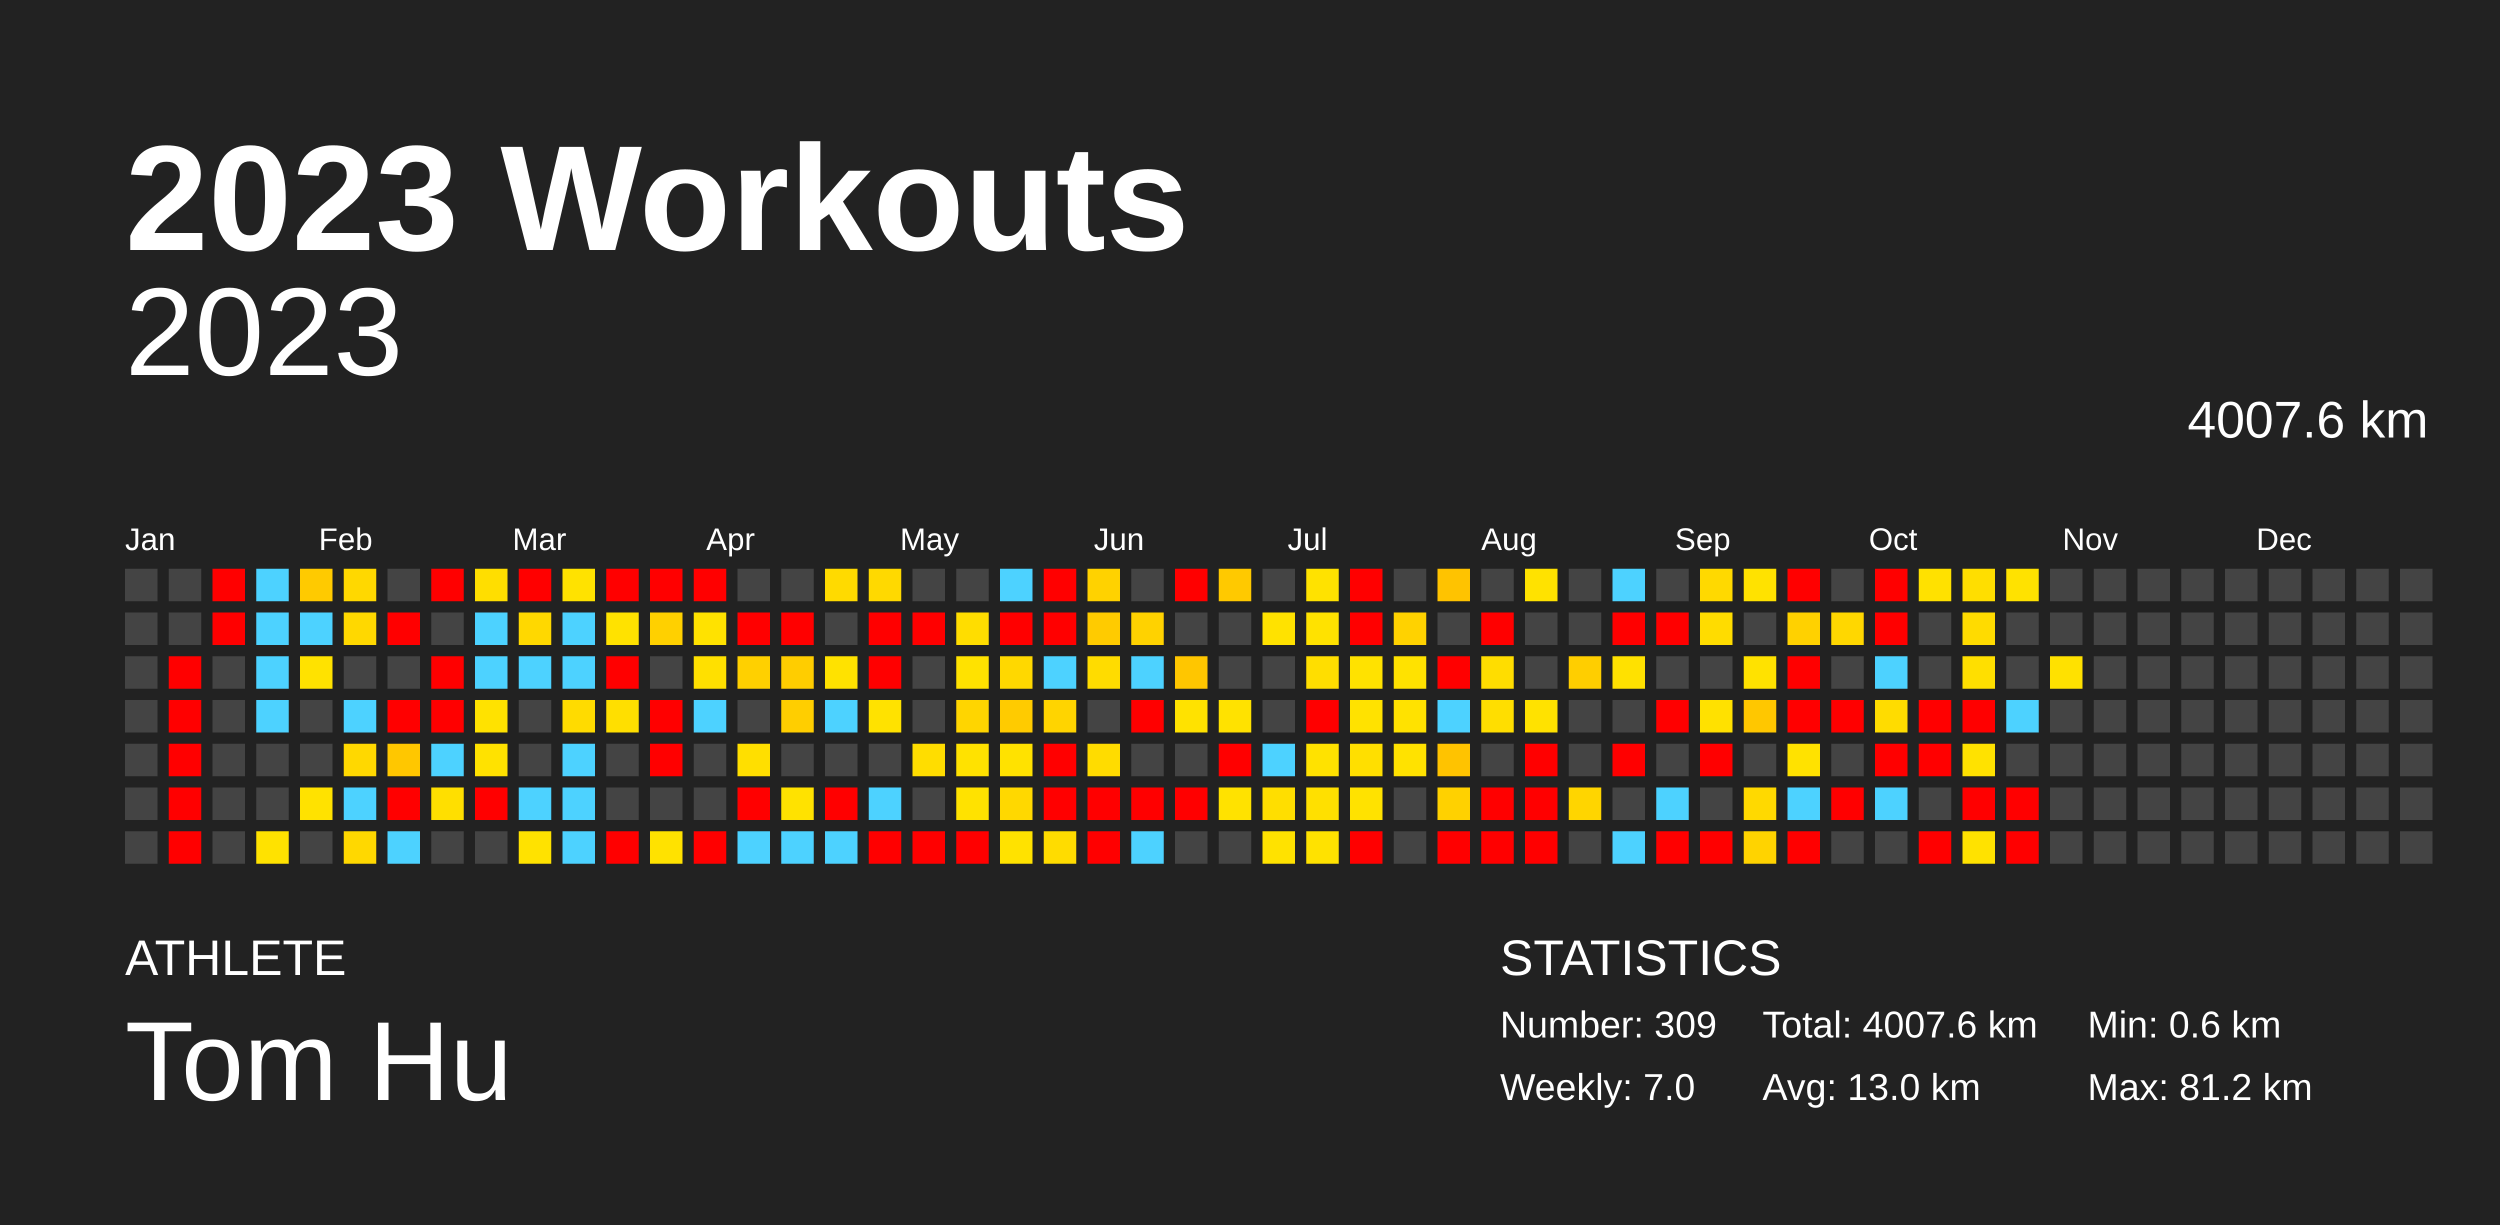
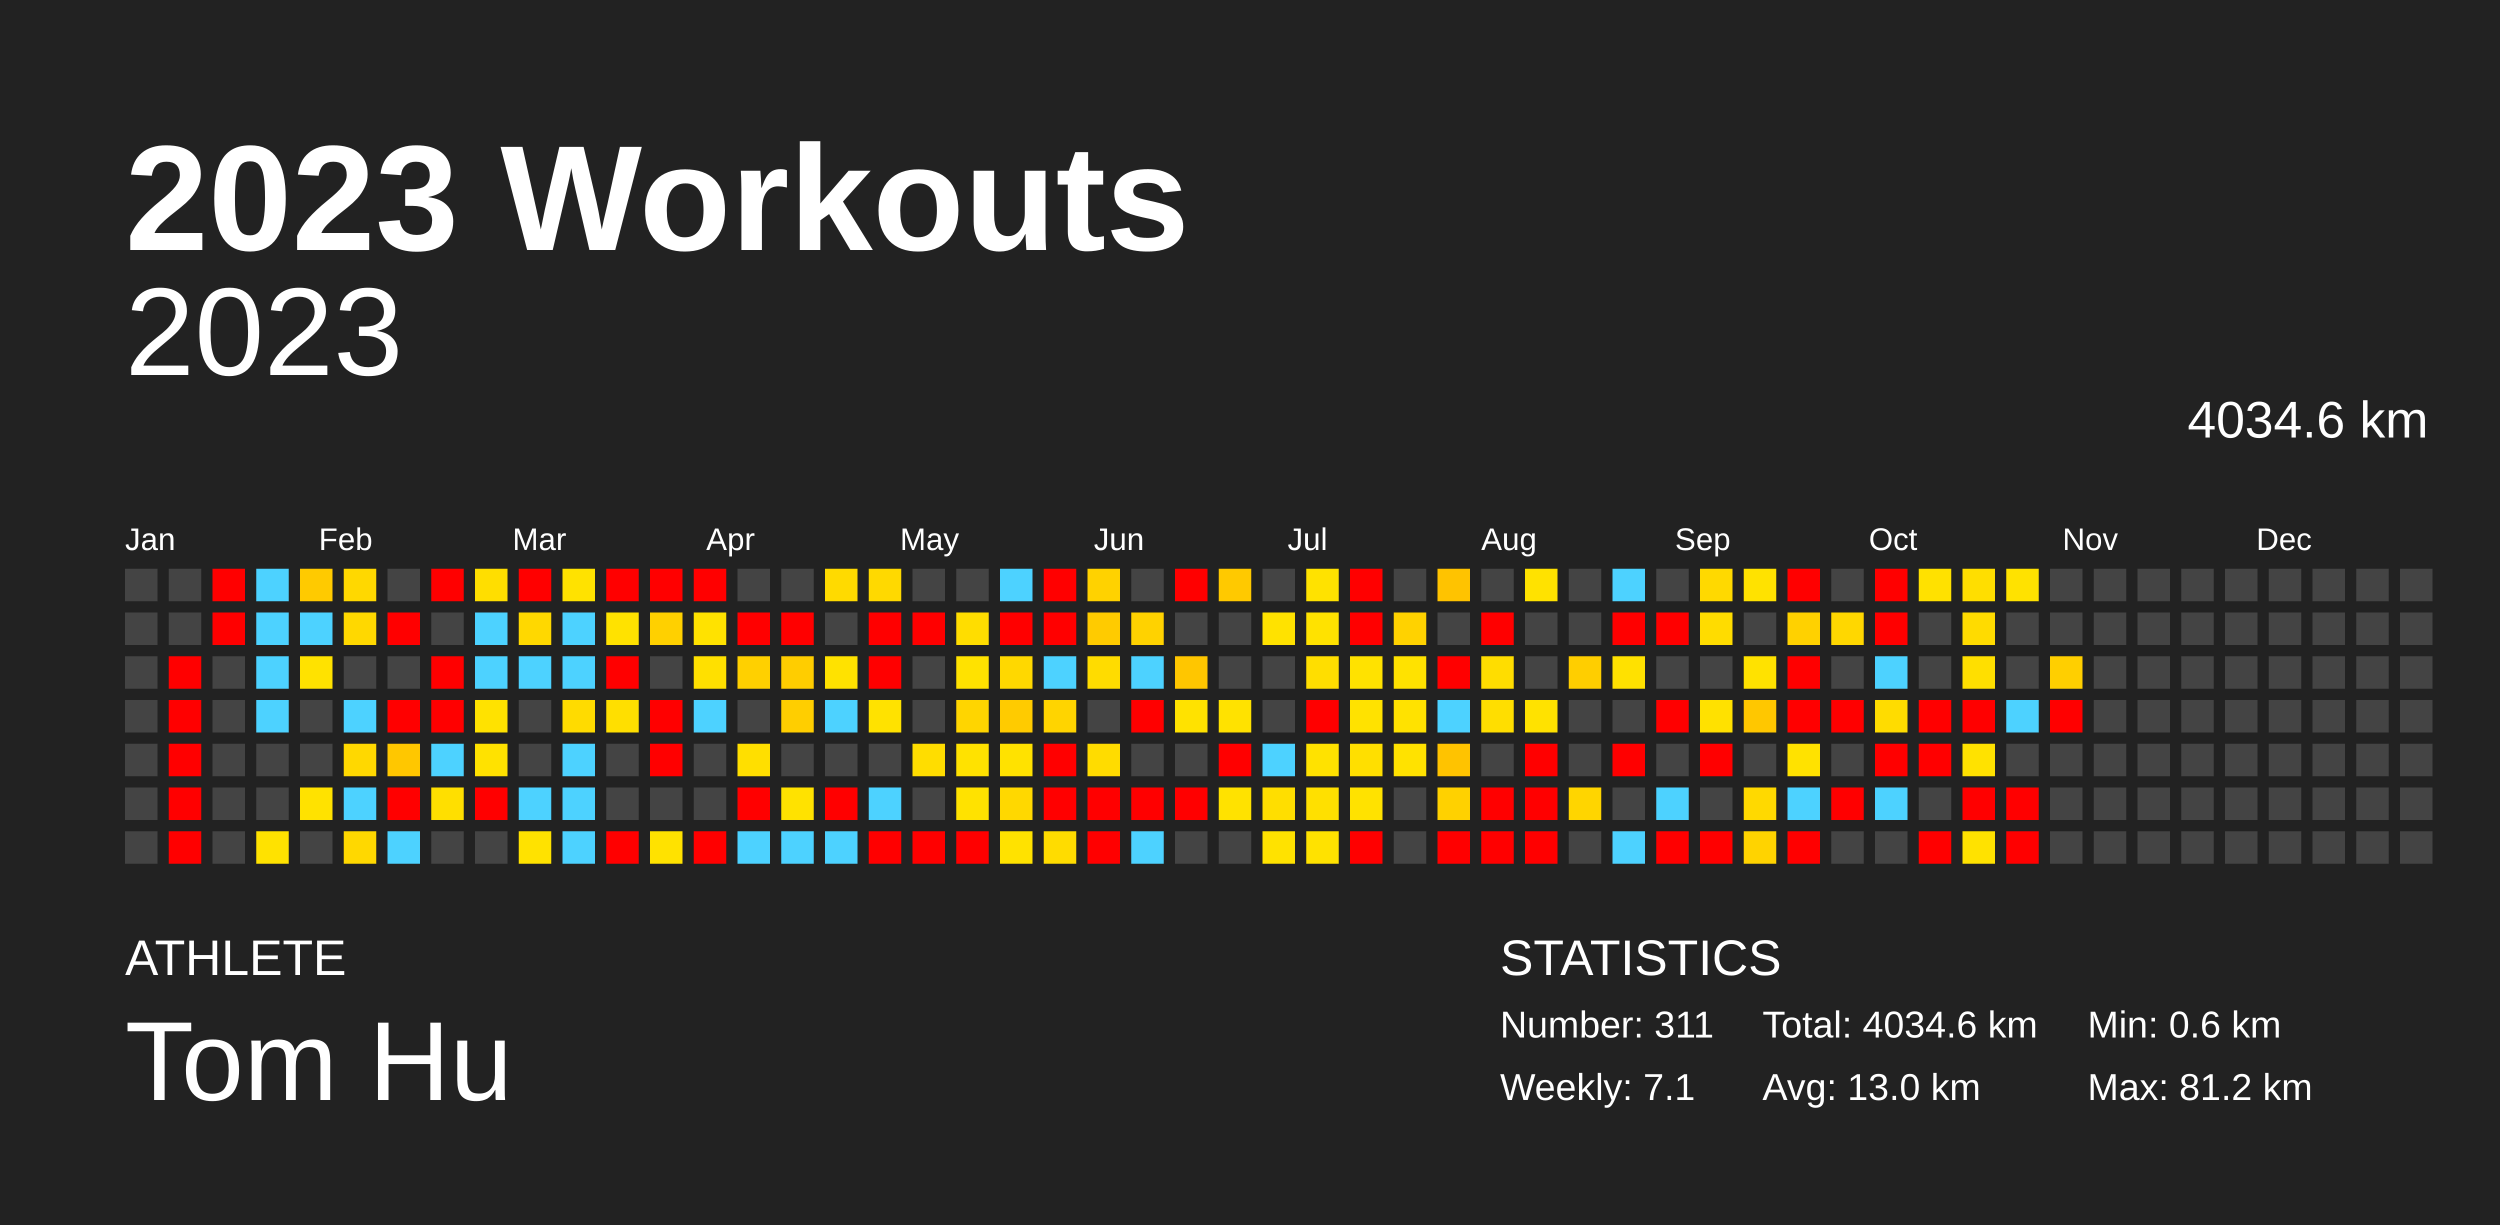
<svg xmlns="http://www.w3.org/2000/svg" baseProfile="full" height="98mm" version="1.1" viewBox="0,0,200,98" width="200mm">
  <defs />
  <rect fill="#222222" height="98" width="200" x="0" y="0" />
  <text fill="#FFFFFF" style="font-size:12px; font-family:Arial; font-weight:bold;" x="10" y="20">2023 Workouts</text>
  <text fill="#FFFFFF" style="font-size:4px; font-family:Arial" x="10" y="78">ATHLETE</text>
  <text fill="#FFFFFF" style="font-size:9px; font-family:Arial" x="10" y="88">Tom Hu</text>
  <text fill="#FFFFFF" style="font-size:4px; font-family:Arial" x="120" y="78">STATISTICS</text>
-   <text fill="#FFFFFF" style="font-size:3px; font-family:Arial" x="120" y="83">Number: 309</text>
-   <text fill="#FFFFFF" style="font-size:3px; font-family:Arial" x="120" y="88">Weekly: 7.0</text>
-   <text fill="#FFFFFF" style="font-size:3px; font-family:Arial" x="141" y="83">Total: 4007.6 km</text>
+   <text fill="#FFFFFF" style="font-size:3px; font-family:Arial" x="120" y="83">Number: 311</text>
+   <text fill="#FFFFFF" style="font-size:3px; font-family:Arial" x="120" y="88">Weekly: 7.1</text>
+   <text fill="#FFFFFF" style="font-size:3px; font-family:Arial" x="141" y="83">Total: 4034.6 km</text>
  <text fill="#FFFFFF" style="font-size:3px; font-family:Arial" x="141" y="88">Avg: 13.0 km</text>
  <text fill="#FFFFFF" style="font-size:3px; font-family:Arial" x="167" y="83">Min: 0.6 km</text>
  <text fill="#FFFFFF" style="font-size:3px; font-family:Arial" x="167" y="88">Max: 81.2 km</text>
  <text alignment-baseline="hanging" fill="#FFFFFF" style="font-size:10.0px; font-family:Arial;" x="10" y="30">2023</text>
-   <text alignment-baseline="hanging" fill="#FFFFFF" style="font-size:4.125px; font-family:Arial;" x="175" y="35">4007.6 km</text>
+   <text alignment-baseline="hanging" fill="#FFFFFF" style="font-size:4.125px; font-family:Arial;" x="175" y="35">4034.6 km</text>
  <text fill="#FFFFFF" style="font-size:2.5px; font-family:Arial" x="10.0" y="44">Jan</text>
  <text fill="#FFFFFF" style="font-size:2.5px; font-family:Arial" x="25.5" y="44">Feb</text>
  <text fill="#FFFFFF" style="font-size:2.5px; font-family:Arial" x="41.0" y="44">Mar</text>
  <text fill="#FFFFFF" style="font-size:2.5px; font-family:Arial" x="56.5" y="44">Apr</text>
  <text fill="#FFFFFF" style="font-size:2.5px; font-family:Arial" x="72.0" y="44">May</text>
  <text fill="#FFFFFF" style="font-size:2.5px; font-family:Arial" x="87.5" y="44">Jun</text>
  <text fill="#FFFFFF" style="font-size:2.5px; font-family:Arial" x="103.0" y="44">Jul</text>
  <text fill="#FFFFFF" style="font-size:2.5px; font-family:Arial" x="118.5" y="44">Aug</text>
  <text fill="#FFFFFF" style="font-size:2.5px; font-family:Arial" x="134.0" y="44">Sep</text>
  <text fill="#FFFFFF" style="font-size:2.5px; font-family:Arial" x="149.5" y="44">Oct</text>
  <text fill="#FFFFFF" style="font-size:2.5px; font-family:Arial" x="165.0" y="44">Nov</text>
  <text fill="#FFFFFF" style="font-size:2.5px; font-family:Arial" x="180.5" y="44">Dec</text>
  <rect fill="#444444" height="2.6" width="2.6" x="10.0" y="45.5" />
  <rect fill="#444444" height="2.6" width="2.6" x="10.0" y="49.0" />
  <rect fill="#444444" height="2.6" width="2.6" x="10.0" y="52.5" />
  <rect fill="#444444" height="2.6" width="2.6" x="10.0" y="56.0" />
  <rect fill="#444444" height="2.6" width="2.6" x="10.0" y="59.5" />
  <rect fill="#444444" height="2.6" width="2.6" x="10.0" y="63.0" />
  <rect fill="#444444" height="2.6" width="2.6" x="10.0" y="66.5" />
  <rect fill="#444444" height="2.6" width="2.6" x="13.5" y="45.5" />
  <rect fill="#444444" height="2.6" width="2.6" x="13.5" y="49.0" />
  <rect fill="red" height="2.6" width="2.6" x="13.5" y="52.5" />
  <rect fill="red" height="2.6" width="2.6" x="13.5" y="56.0" />
  <rect fill="red" height="2.6" width="2.6" x="13.5" y="59.5" />
  <rect fill="red" height="2.6" width="2.6" x="13.5" y="63.0" />
  <rect fill="red" height="2.6" width="2.6" x="13.5" y="66.5" />
  <rect fill="red" height="2.6" width="2.6" x="17.0" y="45.5" />
  <rect fill="red" height="2.6" width="2.6" x="17.0" y="49.0" />
  <rect fill="#444444" height="2.6" width="2.6" x="17.0" y="52.5" />
  <rect fill="#444444" height="2.6" width="2.6" x="17.0" y="56.0" />
  <rect fill="#444444" height="2.6" width="2.6" x="17.0" y="59.5" />
  <rect fill="#444444" height="2.6" width="2.6" x="17.0" y="63.0" />
  <rect fill="#444444" height="2.6" width="2.6" x="17.0" y="66.5" />
  <rect fill="#4dd2ff" height="2.6" width="2.6" x="20.5" y="45.5" />
  <rect fill="#4dd2ff" height="2.6" width="2.6" x="20.5" y="49.0" />
  <rect fill="#4dd2ff" height="2.6" width="2.6" x="20.5" y="52.5" />
  <rect fill="#4dd2ff" height="2.6" width="2.6" x="20.5" y="56.0" />
  <rect fill="#444444" height="2.6" width="2.6" x="20.5" y="59.5" />
  <rect fill="#444444" height="2.6" width="2.6" x="20.5" y="63.0" />
  <rect fill="#ffe200" height="2.6" width="2.6" x="20.5" y="66.5" />
  <rect fill="#ffca00" height="2.6" width="2.6" x="24.0" y="45.5" />
  <rect fill="#4dd2ff" height="2.6" width="2.6" x="24.0" y="49.0" />
  <rect fill="#ffe200" height="2.6" width="2.6" x="24.0" y="52.5" />
  <rect fill="#444444" height="2.6" width="2.6" x="24.0" y="56.0" />
  <rect fill="#444444" height="2.6" width="2.6" x="24.0" y="59.5" />
  <rect fill="#ffe200" height="2.6" width="2.6" x="24.0" y="63.0" />
  <rect fill="#444444" height="2.6" width="2.6" x="24.0" y="66.5" />
  <rect fill="#ffd800" height="2.6" width="2.6" x="27.5" y="45.5" />
  <rect fill="#ffd800" height="2.6" width="2.6" x="27.5" y="49.0" />
  <rect fill="#444444" height="2.6" width="2.6" x="27.5" y="52.5" />
  <rect fill="#4dd2ff" height="2.6" width="2.6" x="27.5" y="56.0" />
  <rect fill="#ffd800" height="2.6" width="2.6" x="27.5" y="59.5" />
  <rect fill="#4dd2ff" height="2.6" width="2.6" x="27.5" y="63.0" />
  <rect fill="#ffd800" height="2.6" width="2.6" x="27.5" y="66.5" />
  <rect fill="#444444" height="2.6" width="2.6" x="31.0" y="45.5" />
  <rect fill="red" height="2.6" width="2.6" x="31.0" y="49.0" />
  <rect fill="#444444" height="2.6" width="2.6" x="31.0" y="52.5" />
  <rect fill="red" height="2.6" width="2.6" x="31.0" y="56.0" />
  <rect fill="#ffc700" height="2.6" width="2.6" x="31.0" y="59.5" />
  <rect fill="red" height="2.6" width="2.6" x="31.0" y="63.0" />
  <rect fill="#4dd2ff" height="2.6" width="2.6" x="31.0" y="66.5" />
  <rect fill="red" height="2.6" width="2.6" x="34.5" y="45.5" />
  <rect fill="#444444" height="2.6" width="2.6" x="34.5" y="49.0" />
  <rect fill="red" height="2.6" width="2.6" x="34.5" y="52.5" />
  <rect fill="red" height="2.6" width="2.6" x="34.5" y="56.0" />
  <rect fill="#4dd2ff" height="2.6" width="2.6" x="34.5" y="59.5" />
  <rect fill="#ffdf00" height="2.6" width="2.6" x="34.5" y="63.0" />
  <rect fill="#444444" height="2.6" width="2.6" x="34.5" y="66.5" />
  <rect fill="#ffde00" height="2.6" width="2.6" x="38.0" y="45.5" />
  <rect fill="#4dd2ff" height="2.6" width="2.6" x="38.0" y="49.0" />
  <rect fill="#4dd2ff" height="2.6" width="2.6" x="38.0" y="52.5" />
  <rect fill="#ffe200" height="2.6" width="2.6" x="38.0" y="56.0" />
  <rect fill="#ffe200" height="2.6" width="2.6" x="38.0" y="59.5" />
  <rect fill="red" height="2.6" width="2.6" x="38.0" y="63.0" />
  <rect fill="#444444" height="2.6" width="2.6" x="38.0" y="66.5" />
  <rect fill="red" height="2.6" width="2.6" x="41.5" y="45.5" />
  <rect fill="#ffd800" height="2.6" width="2.6" x="41.5" y="49.0" />
  <rect fill="#4dd2ff" height="2.6" width="2.6" x="41.5" y="52.5" />
  <rect fill="#444444" height="2.6" width="2.6" x="41.5" y="56.0" />
  <rect fill="#444444" height="2.6" width="2.6" x="41.5" y="59.5" />
  <rect fill="#4dd2ff" height="2.6" width="2.6" x="41.5" y="63.0" />
  <rect fill="#ffe200" height="2.6" width="2.6" x="41.5" y="66.5" />
  <rect fill="#ffe200" height="2.6" width="2.6" x="45.0" y="45.5" />
  <rect fill="#4dd2ff" height="2.6" width="2.6" x="45.0" y="49.0" />
  <rect fill="#4dd2ff" height="2.6" width="2.6" x="45.0" y="52.5" />
  <rect fill="#ffdb00" height="2.6" width="2.6" x="45.0" y="56.0" />
  <rect fill="#4dd2ff" height="2.6" width="2.6" x="45.0" y="59.5" />
  <rect fill="#4dd2ff" height="2.6" width="2.6" x="45.0" y="63.0" />
  <rect fill="#4dd2ff" height="2.6" width="2.6" x="45.0" y="66.5" />
  <rect fill="red" height="2.6" width="2.6" x="48.5" y="45.5" />
  <rect fill="#ffe200" height="2.6" width="2.6" x="48.5" y="49.0" />
  <rect fill="red" height="2.6" width="2.6" x="48.5" y="52.5" />
  <rect fill="#ffdf00" height="2.6" width="2.6" x="48.5" y="56.0" />
  <rect fill="#444444" height="2.6" width="2.6" x="48.5" y="59.5" />
  <rect fill="#444444" height="2.6" width="2.6" x="48.5" y="63.0" />
  <rect fill="red" height="2.6" width="2.6" x="48.5" y="66.5" />
  <rect fill="red" height="2.6" width="2.6" x="52.0" y="45.5" />
  <rect fill="#ffd000" height="2.6" width="2.6" x="52.0" y="49.0" />
  <rect fill="#444444" height="2.6" width="2.6" x="52.0" y="52.5" />
  <rect fill="red" height="2.6" width="2.6" x="52.0" y="56.0" />
  <rect fill="red" height="2.6" width="2.6" x="52.0" y="59.5" />
  <rect fill="#444444" height="2.6" width="2.6" x="52.0" y="63.0" />
  <rect fill="#ffe200" height="2.6" width="2.6" x="52.0" y="66.5" />
  <rect fill="red" height="2.6" width="2.6" x="55.5" y="45.5" />
  <rect fill="#ffe200" height="2.6" width="2.6" x="55.5" y="49.0" />
  <rect fill="#ffe000" height="2.6" width="2.6" x="55.5" y="52.5" />
  <rect fill="#4dd2ff" height="2.6" width="2.6" x="55.5" y="56.0" />
  <rect fill="#444444" height="2.6" width="2.6" x="55.5" y="59.5" />
  <rect fill="#444444" height="2.6" width="2.6" x="55.5" y="63.0" />
  <rect fill="red" height="2.6" width="2.6" x="55.5" y="66.5" />
  <rect fill="#444444" height="2.6" width="2.6" x="59.0" y="45.5" />
  <rect fill="red" height="2.6" width="2.6" x="59.0" y="49.0" />
  <rect fill="#ffd000" height="2.6" width="2.6" x="59.0" y="52.5" />
  <rect fill="#444444" height="2.6" width="2.6" x="59.0" y="56.0" />
  <rect fill="#ffdf00" height="2.6" width="2.6" x="59.0" y="59.5" />
  <rect fill="red" height="2.6" width="2.6" x="59.0" y="63.0" />
  <rect fill="#4dd2ff" height="2.6" width="2.6" x="59.0" y="66.5" />
  <rect fill="#444444" height="2.6" width="2.6" x="62.5" y="45.5" />
  <rect fill="red" height="2.6" width="2.6" x="62.5" y="49.0" />
  <rect fill="#ffcd00" height="2.6" width="2.6" x="62.5" y="52.5" />
  <rect fill="#ffce00" height="2.6" width="2.6" x="62.5" y="56.0" />
  <rect fill="#444444" height="2.6" width="2.6" x="62.5" y="59.5" />
  <rect fill="#ffe200" height="2.6" width="2.6" x="62.5" y="63.0" />
  <rect fill="#4dd2ff" height="2.6" width="2.6" x="62.5" y="66.5" />
  <rect fill="#ffda00" height="2.6" width="2.6" x="66.0" y="45.5" />
  <rect fill="#444444" height="2.6" width="2.6" x="66.0" y="49.0" />
  <rect fill="#ffe200" height="2.6" width="2.6" x="66.0" y="52.5" />
  <rect fill="#4dd2ff" height="2.6" width="2.6" x="66.0" y="56.0" />
  <rect fill="#444444" height="2.6" width="2.6" x="66.0" y="59.5" />
  <rect fill="red" height="2.6" width="2.6" x="66.0" y="63.0" />
  <rect fill="#4dd2ff" height="2.6" width="2.6" x="66.0" y="66.5" />
  <rect fill="#ffd900" height="2.6" width="2.6" x="69.5" y="45.5" />
  <rect fill="red" height="2.6" width="2.6" x="69.5" y="49.0" />
  <rect fill="red" height="2.6" width="2.6" x="69.5" y="52.5" />
  <rect fill="#ffe200" height="2.6" width="2.6" x="69.5" y="56.0" />
  <rect fill="#444444" height="2.6" width="2.6" x="69.5" y="59.5" />
  <rect fill="#4dd2ff" height="2.6" width="2.6" x="69.5" y="63.0" />
  <rect fill="red" height="2.6" width="2.6" x="69.5" y="66.5" />
  <rect fill="#444444" height="2.6" width="2.6" x="73.0" y="45.5" />
  <rect fill="red" height="2.6" width="2.6" x="73.0" y="49.0" />
  <rect fill="#444444" height="2.6" width="2.6" x="73.0" y="52.5" />
  <rect fill="#444444" height="2.6" width="2.6" x="73.0" y="56.0" />
  <rect fill="#ffdd00" height="2.6" width="2.6" x="73.0" y="59.5" />
  <rect fill="#444444" height="2.6" width="2.6" x="73.0" y="63.0" />
  <rect fill="red" height="2.6" width="2.6" x="73.0" y="66.5" />
  <rect fill="#444444" height="2.6" width="2.6" x="76.5" y="45.5" />
  <rect fill="#ffdd00" height="2.6" width="2.6" x="76.5" y="49.0" />
  <rect fill="#ffe200" height="2.6" width="2.6" x="76.5" y="52.5" />
  <rect fill="#ffd500" height="2.6" width="2.6" x="76.5" y="56.0" />
  <rect fill="#ffe200" height="2.6" width="2.6" x="76.5" y="59.5" />
  <rect fill="#ffe200" height="2.6" width="2.6" x="76.5" y="63.0" />
  <rect fill="red" height="2.6" width="2.6" x="76.5" y="66.5" />
  <rect fill="#4dd2ff" height="2.6" width="2.6" x="80.0" y="45.5" />
  <rect fill="red" height="2.6" width="2.6" x="80.0" y="49.0" />
  <rect fill="#ffd800" height="2.6" width="2.6" x="80.0" y="52.5" />
  <rect fill="#ffcb00" height="2.6" width="2.6" x="80.0" y="56.0" />
  <rect fill="#ffe200" height="2.6" width="2.6" x="80.0" y="59.5" />
  <rect fill="#ffd800" height="2.6" width="2.6" x="80.0" y="63.0" />
  <rect fill="#ffe200" height="2.6" width="2.6" x="80.0" y="66.5" />
  <rect fill="red" height="2.6" width="2.6" x="83.5" y="45.5" />
  <rect fill="red" height="2.6" width="2.6" x="83.5" y="49.0" />
  <rect fill="#4dd2ff" height="2.6" width="2.6" x="83.5" y="52.5" />
  <rect fill="#ffd400" height="2.6" width="2.6" x="83.5" y="56.0" />
  <rect fill="red" height="2.6" width="2.6" x="83.5" y="59.5" />
  <rect fill="red" height="2.6" width="2.6" x="83.5" y="63.0" />
  <rect fill="#ffdc00" height="2.6" width="2.6" x="83.5" y="66.5" />
  <rect fill="#ffd200" height="2.6" width="2.6" x="87.0" y="45.5" />
  <rect fill="#ffcb00" height="2.6" width="2.6" x="87.0" y="49.0" />
  <rect fill="#ffdc00" height="2.6" width="2.6" x="87.0" y="52.5" />
  <rect fill="#444444" height="2.6" width="2.6" x="87.0" y="56.0" />
  <rect fill="#ffdc00" height="2.6" width="2.6" x="87.0" y="59.5" />
  <rect fill="red" height="2.6" width="2.6" x="87.0" y="63.0" />
  <rect fill="red" height="2.6" width="2.6" x="87.0" y="66.5" />
  <rect fill="#444444" height="2.6" width="2.6" x="90.5" y="45.5" />
  <rect fill="#ffd200" height="2.6" width="2.6" x="90.5" y="49.0" />
  <rect fill="#4dd2ff" height="2.6" width="2.6" x="90.5" y="52.5" />
  <rect fill="red" height="2.6" width="2.6" x="90.5" y="56.0" />
  <rect fill="#444444" height="2.6" width="2.6" x="90.5" y="59.5" />
  <rect fill="red" height="2.6" width="2.6" x="90.5" y="63.0" />
  <rect fill="#4dd2ff" height="2.6" width="2.6" x="90.5" y="66.5" />
  <rect fill="red" height="2.6" width="2.6" x="94.0" y="45.5" />
  <rect fill="#444444" height="2.6" width="2.6" x="94.0" y="49.0" />
  <rect fill="#ffc600" height="2.6" width="2.6" x="94.0" y="52.5" />
  <rect fill="#ffe200" height="2.6" width="2.6" x="94.0" y="56.0" />
  <rect fill="#444444" height="2.6" width="2.6" x="94.0" y="59.5" />
  <rect fill="red" height="2.6" width="2.6" x="94.0" y="63.0" />
  <rect fill="#444444" height="2.6" width="2.6" x="94.0" y="66.5" />
  <rect fill="#ffc900" height="2.6" width="2.6" x="97.5" y="45.5" />
  <rect fill="#444444" height="2.6" width="2.6" x="97.5" y="49.0" />
  <rect fill="#444444" height="2.6" width="2.6" x="97.5" y="52.5" />
  <rect fill="#ffe200" height="2.6" width="2.6" x="97.5" y="56.0" />
  <rect fill="red" height="2.6" width="2.6" x="97.5" y="59.5" />
  <rect fill="#ffe200" height="2.6" width="2.6" x="97.5" y="63.0" />
  <rect fill="#444444" height="2.6" width="2.6" x="97.5" y="66.5" />
  <rect fill="#444444" height="2.6" width="2.6" x="101.0" y="45.5" />
  <rect fill="#ffe200" height="2.6" width="2.6" x="101.0" y="49.0" />
  <rect fill="#444444" height="2.6" width="2.6" x="101.0" y="52.5" />
  <rect fill="#444444" height="2.6" width="2.6" x="101.0" y="56.0" />
  <rect fill="#4dd2ff" height="2.6" width="2.6" x="101.0" y="59.5" />
  <rect fill="#ffde00" height="2.6" width="2.6" x="101.0" y="63.0" />
  <rect fill="#ffe200" height="2.6" width="2.6" x="101.0" y="66.5" />
  <rect fill="#ffe200" height="2.6" width="2.6" x="104.5" y="45.5" />
  <rect fill="#ffe200" height="2.6" width="2.6" x="104.5" y="49.0" />
  <rect fill="#ffde00" height="2.6" width="2.6" x="104.5" y="52.5" />
  <rect fill="red" height="2.6" width="2.6" x="104.5" y="56.0" />
  <rect fill="#ffe200" height="2.6" width="2.6" x="104.5" y="59.5" />
  <rect fill="#ffe000" height="2.6" width="2.6" x="104.5" y="63.0" />
  <rect fill="#ffe200" height="2.6" width="2.6" x="104.5" y="66.5" />
  <rect fill="red" height="2.6" width="2.6" x="108.0" y="45.5" />
  <rect fill="red" height="2.6" width="2.6" x="108.0" y="49.0" />
  <rect fill="#ffe200" height="2.6" width="2.6" x="108.0" y="52.5" />
  <rect fill="#ffe200" height="2.6" width="2.6" x="108.0" y="56.0" />
  <rect fill="#ffdf00" height="2.6" width="2.6" x="108.0" y="59.5" />
  <rect fill="#ffe200" height="2.6" width="2.6" x="108.0" y="63.0" />
  <rect fill="red" height="2.6" width="2.6" x="108.0" y="66.5" />
  <rect fill="#444444" height="2.6" width="2.6" x="111.5" y="45.5" />
  <rect fill="#ffd200" height="2.6" width="2.6" x="111.5" y="49.0" />
  <rect fill="#ffe200" height="2.6" width="2.6" x="111.5" y="52.5" />
  <rect fill="#ffe200" height="2.6" width="2.6" x="111.5" y="56.0" />
  <rect fill="#ffe200" height="2.6" width="2.6" x="111.5" y="59.5" />
  <rect fill="#444444" height="2.6" width="2.6" x="111.5" y="63.0" />
  <rect fill="#444444" height="2.6" width="2.6" x="111.5" y="66.5" />
  <rect fill="#ffc300" height="2.6" width="2.6" x="115.0" y="45.5" />
  <rect fill="#444444" height="2.6" width="2.6" x="115.0" y="49.0" />
  <rect fill="red" height="2.6" width="2.6" x="115.0" y="52.5" />
  <rect fill="#4dd2ff" height="2.6" width="2.6" x="115.0" y="56.0" />
  <rect fill="#ffc300" height="2.6" width="2.6" x="115.0" y="59.5" />
  <rect fill="#ffd100" height="2.6" width="2.6" x="115.0" y="63.0" />
  <rect fill="red" height="2.6" width="2.6" x="115.0" y="66.5" />
  <rect fill="#444444" height="2.6" width="2.6" x="118.5" y="45.5" />
  <rect fill="red" height="2.6" width="2.6" x="118.5" y="49.0" />
  <rect fill="#ffdd00" height="2.6" width="2.6" x="118.5" y="52.5" />
  <rect fill="#ffde00" height="2.6" width="2.6" x="118.5" y="56.0" />
  <rect fill="#444444" height="2.6" width="2.6" x="118.5" y="59.5" />
  <rect fill="red" height="2.6" width="2.6" x="118.5" y="63.0" />
  <rect fill="red" height="2.6" width="2.6" x="118.5" y="66.5" />
  <rect fill="#ffe200" height="2.6" width="2.6" x="122.0" y="45.5" />
  <rect fill="#444444" height="2.6" width="2.6" x="122.0" y="49.0" />
  <rect fill="#444444" height="2.6" width="2.6" x="122.0" y="52.5" />
  <rect fill="#ffe200" height="2.6" width="2.6" x="122.0" y="56.0" />
  <rect fill="red" height="2.6" width="2.6" x="122.0" y="59.5" />
  <rect fill="red" height="2.6" width="2.6" x="122.0" y="63.0" />
  <rect fill="red" height="2.6" width="2.6" x="122.0" y="66.5" />
  <rect fill="#444444" height="2.6" width="2.6" x="125.5" y="45.5" />
  <rect fill="#444444" height="2.6" width="2.6" x="125.5" y="49.0" />
  <rect fill="#ffce00" height="2.6" width="2.6" x="125.5" y="52.5" />
  <rect fill="#444444" height="2.6" width="2.6" x="125.5" y="56.0" />
  <rect fill="#444444" height="2.6" width="2.6" x="125.5" y="59.5" />
  <rect fill="#ffd500" height="2.6" width="2.6" x="125.5" y="63.0" />
  <rect fill="#444444" height="2.6" width="2.6" x="125.5" y="66.5" />
  <rect fill="#4dd2ff" height="2.6" width="2.6" x="129.0" y="45.5" />
  <rect fill="red" height="2.6" width="2.6" x="129.0" y="49.0" />
  <rect fill="#ffe100" height="2.6" width="2.6" x="129.0" y="52.5" />
  <rect fill="#444444" height="2.6" width="2.6" x="129.0" y="56.0" />
  <rect fill="red" height="2.6" width="2.6" x="129.0" y="59.5" />
  <rect fill="#444444" height="2.6" width="2.6" x="129.0" y="63.0" />
  <rect fill="#4dd2ff" height="2.6" width="2.6" x="129.0" y="66.5" />
  <rect fill="#444444" height="2.6" width="2.6" x="132.5" y="45.5" />
  <rect fill="red" height="2.6" width="2.6" x="132.5" y="49.0" />
  <rect fill="#444444" height="2.6" width="2.6" x="132.5" y="52.5" />
  <rect fill="red" height="2.6" width="2.6" x="132.5" y="56.0" />
  <rect fill="#444444" height="2.6" width="2.6" x="132.5" y="59.5" />
  <rect fill="#4dd2ff" height="2.6" width="2.6" x="132.5" y="63.0" />
  <rect fill="red" height="2.6" width="2.6" x="132.5" y="66.5" />
  <rect fill="#ffd900" height="2.6" width="2.6" x="136.0" y="45.5" />
  <rect fill="#ffdc00" height="2.6" width="2.6" x="136.0" y="49.0" />
  <rect fill="#444444" height="2.6" width="2.6" x="136.0" y="52.5" />
  <rect fill="#ffe100" height="2.6" width="2.6" x="136.0" y="56.0" />
  <rect fill="red" height="2.6" width="2.6" x="136.0" y="59.5" />
  <rect fill="#444444" height="2.6" width="2.6" x="136.0" y="63.0" />
  <rect fill="red" height="2.6" width="2.6" x="136.0" y="66.5" />
  <rect fill="#ffe200" height="2.6" width="2.6" x="139.5" y="45.5" />
  <rect fill="#444444" height="2.6" width="2.6" x="139.5" y="49.0" />
  <rect fill="#ffe200" height="2.6" width="2.6" x="139.5" y="52.5" />
  <rect fill="#ffc700" height="2.6" width="2.6" x="139.5" y="56.0" />
  <rect fill="#444444" height="2.6" width="2.6" x="139.5" y="59.5" />
  <rect fill="#ffd900" height="2.6" width="2.6" x="139.5" y="63.0" />
  <rect fill="#ffd300" height="2.6" width="2.6" x="139.5" y="66.5" />
  <rect fill="red" height="2.6" width="2.6" x="143.0" y="45.5" />
  <rect fill="#ffd100" height="2.6" width="2.6" x="143.0" y="49.0" />
  <rect fill="red" height="2.6" width="2.6" x="143.0" y="52.5" />
  <rect fill="red" height="2.6" width="2.6" x="143.0" y="56.0" />
  <rect fill="#ffe200" height="2.6" width="2.6" x="143.0" y="59.5" />
  <rect fill="#4dd2ff" height="2.6" width="2.6" x="143.0" y="63.0" />
  <rect fill="red" height="2.6" width="2.6" x="143.0" y="66.5" />
  <rect fill="#444444" height="2.6" width="2.6" x="146.5" y="45.5" />
  <rect fill="#ffd700" height="2.6" width="2.6" x="146.5" y="49.0" />
  <rect fill="#444444" height="2.6" width="2.6" x="146.5" y="52.5" />
  <rect fill="red" height="2.6" width="2.6" x="146.5" y="56.0" />
  <rect fill="#444444" height="2.6" width="2.6" x="146.5" y="59.5" />
  <rect fill="red" height="2.6" width="2.6" x="146.5" y="63.0" />
  <rect fill="#444444" height="2.6" width="2.6" x="146.5" y="66.5" />
  <rect fill="red" height="2.6" width="2.6" x="150.0" y="45.5" />
  <rect fill="red" height="2.6" width="2.6" x="150.0" y="49.0" />
  <rect fill="#4dd2ff" height="2.6" width="2.6" x="150.0" y="52.5" />
  <rect fill="#ffdc00" height="2.6" width="2.6" x="150.0" y="56.0" />
  <rect fill="red" height="2.6" width="2.6" x="150.0" y="59.5" />
  <rect fill="#4dd2ff" height="2.6" width="2.6" x="150.0" y="63.0" />
  <rect fill="#444444" height="2.6" width="2.6" x="150.0" y="66.5" />
  <rect fill="#ffe100" height="2.6" width="2.6" x="153.5" y="45.5" />
  <rect fill="#444444" height="2.6" width="2.6" x="153.5" y="49.0" />
  <rect fill="#444444" height="2.6" width="2.6" x="153.5" y="52.5" />
  <rect fill="red" height="2.6" width="2.6" x="153.5" y="56.0" />
  <rect fill="red" height="2.6" width="2.6" x="153.5" y="59.5" />
  <rect fill="#444444" height="2.6" width="2.6" x="153.5" y="63.0" />
  <rect fill="red" height="2.6" width="2.6" x="153.5" y="66.5" />
  <rect fill="#ffde00" height="2.6" width="2.6" x="157.0" y="45.5" />
  <rect fill="#ffdb00" height="2.6" width="2.6" x="157.0" y="49.0" />
  <rect fill="#ffdf00" height="2.6" width="2.6" x="157.0" y="52.5" />
  <rect fill="red" height="2.6" width="2.6" x="157.0" y="56.0" />
  <rect fill="#ffe200" height="2.6" width="2.6" x="157.0" y="59.5" />
  <rect fill="red" height="2.6" width="2.6" x="157.0" y="63.0" />
  <rect fill="#ffe200" height="2.6" width="2.6" x="157.0" y="66.5" />
  <rect fill="#ffe200" height="2.6" width="2.6" x="160.5" y="45.5" />
  <rect fill="#444444" height="2.6" width="2.6" x="160.5" y="49.0" />
  <rect fill="#444444" height="2.6" width="2.6" x="160.5" y="52.5" />
  <rect fill="#4dd2ff" height="2.6" width="2.6" x="160.5" y="56.0" />
  <rect fill="#444444" height="2.6" width="2.6" x="160.5" y="59.5" />
  <rect fill="red" height="2.6" width="2.6" x="160.5" y="63.0" />
  <rect fill="red" height="2.6" width="2.6" x="160.5" y="66.5" />
  <rect fill="#444444" height="2.6" width="2.6" x="164.0" y="45.5" />
  <rect fill="#444444" height="2.6" width="2.6" x="164.0" y="49.0" />
-   <rect fill="#ffe100" height="2.6" width="2.6" x="164.0" y="52.5" />
-   <rect fill="#444444" height="2.6" width="2.6" x="164.0" y="56.0" />
+   <rect fill="#ffcf00" height="2.6" width="2.6" x="164.0" y="52.5" />
+   <rect fill="red" height="2.6" width="2.6" x="164.0" y="56.0" />
  <rect fill="#444444" height="2.6" width="2.6" x="164.0" y="59.5" />
  <rect fill="#444444" height="2.6" width="2.6" x="164.0" y="63.0" />
  <rect fill="#444444" height="2.6" width="2.6" x="164.0" y="66.5" />
  <rect fill="#444444" height="2.6" width="2.6" x="167.5" y="45.5" />
  <rect fill="#444444" height="2.6" width="2.6" x="167.5" y="49.0" />
  <rect fill="#444444" height="2.6" width="2.6" x="167.5" y="52.5" />
  <rect fill="#444444" height="2.6" width="2.6" x="167.5" y="56.0" />
  <rect fill="#444444" height="2.6" width="2.6" x="167.5" y="59.5" />
  <rect fill="#444444" height="2.6" width="2.6" x="167.5" y="63.0" />
  <rect fill="#444444" height="2.6" width="2.6" x="167.5" y="66.5" />
  <rect fill="#444444" height="2.6" width="2.6" x="171.0" y="45.5" />
  <rect fill="#444444" height="2.6" width="2.6" x="171.0" y="49.0" />
  <rect fill="#444444" height="2.6" width="2.6" x="171.0" y="52.5" />
  <rect fill="#444444" height="2.6" width="2.6" x="171.0" y="56.0" />
  <rect fill="#444444" height="2.6" width="2.6" x="171.0" y="59.5" />
  <rect fill="#444444" height="2.6" width="2.6" x="171.0" y="63.0" />
  <rect fill="#444444" height="2.6" width="2.6" x="171.0" y="66.5" />
  <rect fill="#444444" height="2.6" width="2.6" x="174.5" y="45.5" />
  <rect fill="#444444" height="2.6" width="2.6" x="174.5" y="49.0" />
  <rect fill="#444444" height="2.6" width="2.6" x="174.5" y="52.5" />
  <rect fill="#444444" height="2.6" width="2.6" x="174.5" y="56.0" />
  <rect fill="#444444" height="2.6" width="2.6" x="174.5" y="59.5" />
  <rect fill="#444444" height="2.6" width="2.6" x="174.5" y="63.0" />
  <rect fill="#444444" height="2.6" width="2.6" x="174.5" y="66.5" />
  <rect fill="#444444" height="2.6" width="2.6" x="178.0" y="45.5" />
  <rect fill="#444444" height="2.6" width="2.6" x="178.0" y="49.0" />
  <rect fill="#444444" height="2.6" width="2.6" x="178.0" y="52.5" />
  <rect fill="#444444" height="2.6" width="2.6" x="178.0" y="56.0" />
  <rect fill="#444444" height="2.6" width="2.6" x="178.0" y="59.5" />
  <rect fill="#444444" height="2.6" width="2.6" x="178.0" y="63.0" />
  <rect fill="#444444" height="2.6" width="2.6" x="178.0" y="66.5" />
  <rect fill="#444444" height="2.6" width="2.6" x="181.5" y="45.5" />
  <rect fill="#444444" height="2.6" width="2.6" x="181.5" y="49.0" />
  <rect fill="#444444" height="2.6" width="2.6" x="181.5" y="52.5" />
  <rect fill="#444444" height="2.6" width="2.6" x="181.5" y="56.0" />
  <rect fill="#444444" height="2.6" width="2.6" x="181.5" y="59.5" />
  <rect fill="#444444" height="2.6" width="2.6" x="181.5" y="63.0" />
  <rect fill="#444444" height="2.6" width="2.6" x="181.5" y="66.5" />
  <rect fill="#444444" height="2.6" width="2.6" x="185.0" y="45.5" />
  <rect fill="#444444" height="2.6" width="2.6" x="185.0" y="49.0" />
  <rect fill="#444444" height="2.6" width="2.6" x="185.0" y="52.5" />
  <rect fill="#444444" height="2.6" width="2.6" x="185.0" y="56.0" />
  <rect fill="#444444" height="2.6" width="2.6" x="185.0" y="59.5" />
  <rect fill="#444444" height="2.6" width="2.6" x="185.0" y="63.0" />
  <rect fill="#444444" height="2.6" width="2.6" x="185.0" y="66.5" />
  <rect fill="#444444" height="2.6" width="2.6" x="188.5" y="45.5" />
  <rect fill="#444444" height="2.6" width="2.6" x="188.5" y="49.0" />
  <rect fill="#444444" height="2.6" width="2.6" x="188.5" y="52.5" />
  <rect fill="#444444" height="2.6" width="2.6" x="188.5" y="56.0" />
  <rect fill="#444444" height="2.6" width="2.6" x="188.5" y="59.5" />
  <rect fill="#444444" height="2.6" width="2.6" x="188.5" y="63.0" />
  <rect fill="#444444" height="2.6" width="2.6" x="188.5" y="66.5" />
  <rect fill="#444444" height="2.6" width="2.6" x="192.0" y="45.5" />
  <rect fill="#444444" height="2.6" width="2.6" x="192.0" y="49.0" />
  <rect fill="#444444" height="2.6" width="2.6" x="192.0" y="52.5" />
  <rect fill="#444444" height="2.6" width="2.6" x="192.0" y="56.0" />
  <rect fill="#444444" height="2.6" width="2.6" x="192.0" y="59.5" />
  <rect fill="#444444" height="2.6" width="2.6" x="192.0" y="63.0" />
  <rect fill="#444444" height="2.6" width="2.6" x="192.0" y="66.5" />
</svg>
